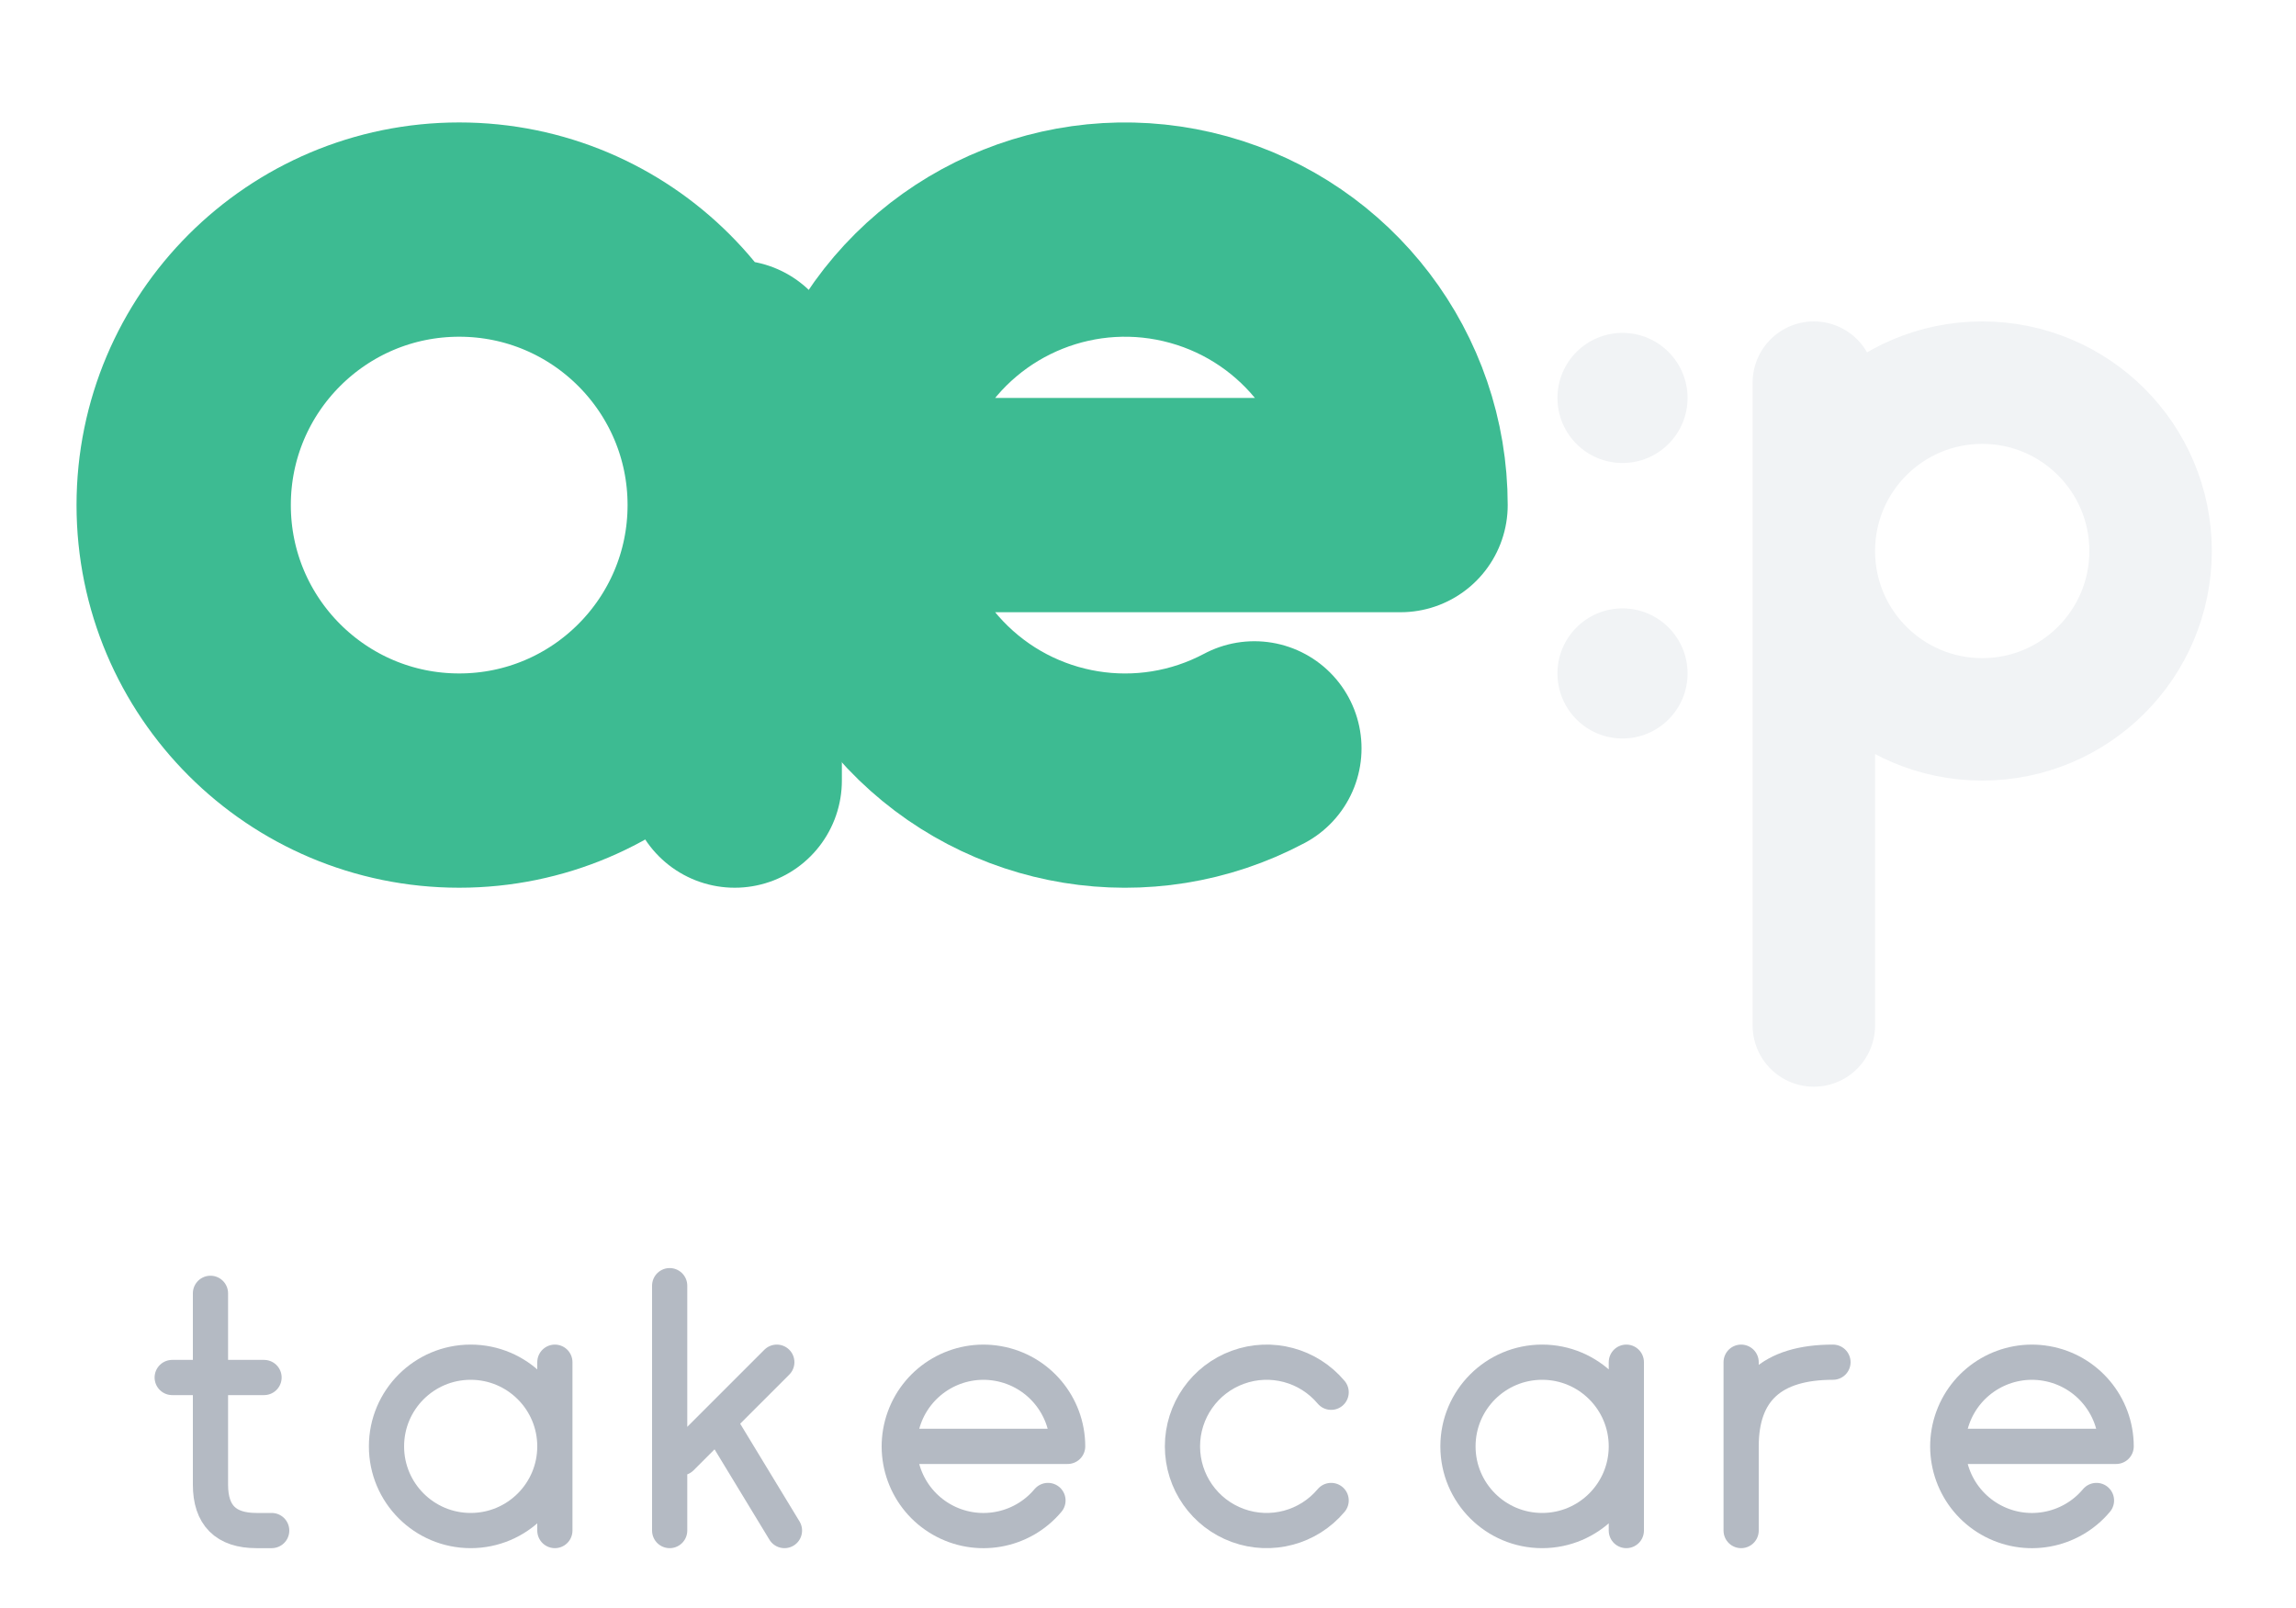
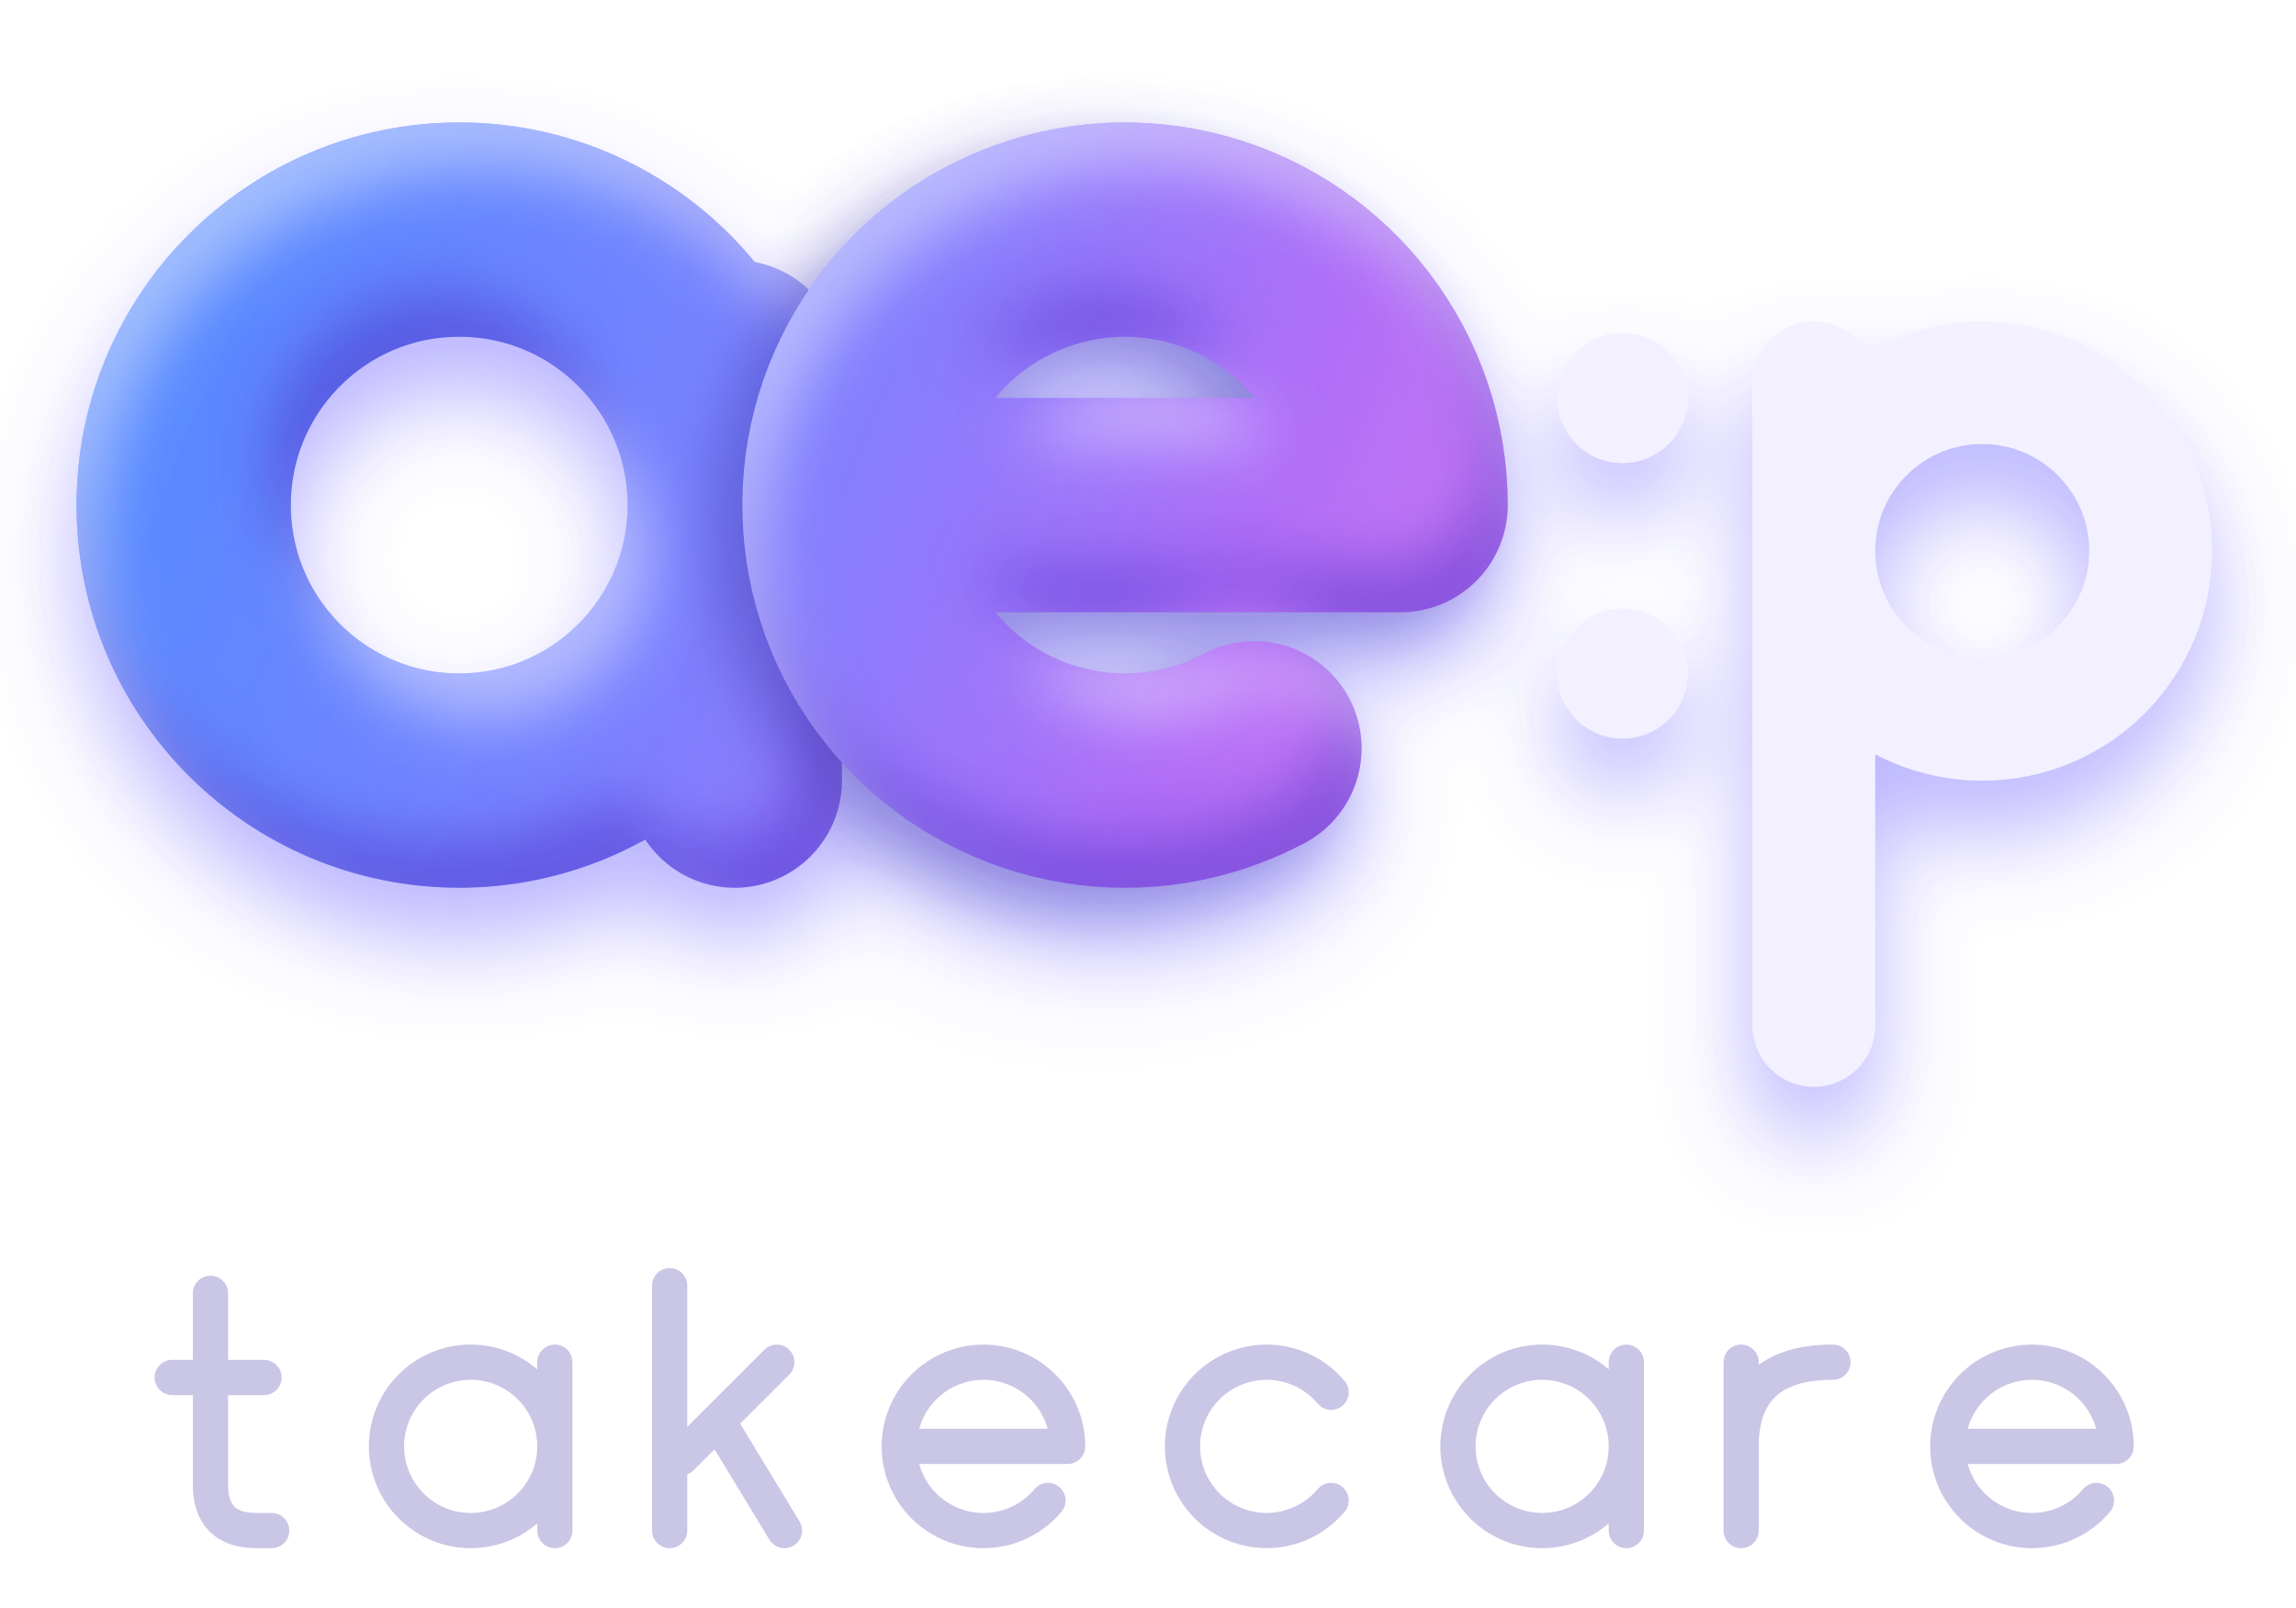
<svg xmlns="http://www.w3.org/2000/svg" viewBox="0 -6 300 210">
-   <g fill="none" stroke="#3DBB92" stroke-width="28" stroke-linecap="round" stroke-linejoin="round">
-     <path d="M24 60a36 36 0 1 0 72 0a36 36 0 1 0 -72 0M96 42V96" />
-     <path d="M111 60H183A36 36 0 1 0 163.9 91.79" />
+   <defs>
+     <linearGradient id="grad" gradientUnits="userSpaceOnUse" x1="10" y1="20" x2="197" y2="100">
+       <stop offset="0" stop-color="#4E8BFF" />
+       <stop offset=".45" stop-color="#7A82FF" />
+       <stop offset=".78" stop-color="#B06EF8" />
+       <stop offset="1" stop-color="#D47CF2" />
+     </linearGradient>
+     <filter id="puff" filterUnits="userSpaceOnUse" x="-40" y="-40" width="400" height="240" color-interpolation-filters="sRGB">
+       <feGaussianBlur in="SourceAlpha" stdDeviation="4" result="b" />
+       <feOffset in="b" dx="-3" dy="-6" result="o1" />
+       <feComposite in="SourceAlpha" in2="o1" operator="out" result="rimBR" />
+       <feFlood flood-color="#4B2FC9" flood-opacity="0.5" />
+       <feComposite in2="rimBR" operator="in" result="shade" />
+       <feOffset in="b" dx="3" dy="6" result="o2" />
+       <feComposite in="SourceAlpha" in2="o2" operator="out" result="rimTL" />
+       <feFlood flood-color="#FFFFFF" flood-opacity="0.45" />
+       <feComposite in2="rimTL" operator="in" result="hi" />
+       <feMerge>
+         <feMergeNode in="SourceGraphic" />
+         <feMergeNode in="shade" />
+         <feMergeNode in="hi" />
+       </feMerge>
+     </filter>
+     <filter id="overlap" filterUnits="userSpaceOnUse" x="-40" y="-40" width="400" height="240" color-interpolation-filters="sRGB">
+       <feGaussianBlur in="SourceAlpha" stdDeviation="4" />
+       <feOffset dx="-4" dy="3" result="s" />
+       <feFlood flood-color="#2E2394" flood-opacity=".35" />
+       <feComposite in2="s" operator="in" />
+       <feMerge>
+         <feMergeNode />
+         <feMergeNode in="SourceGraphic" />
+       </feMerge>
+     </filter>
+     <filter id="drop" filterUnits="userSpaceOnUse" x="-40" y="-40" width="400" height="240" color-interpolation-filters="sRGB">
+       <feDropShadow dx="0" dy="7" stdDeviation="6" flood-color="#6A5CFF" flood-opacity="0.45" />
+     </filter>
+   </defs>
+   <g filter="url(#drop)">
+     <g fill="none" stroke="url(#grad)" stroke-width="28" stroke-linecap="round" stroke-linejoin="round">
+       <path d="M24 60a36 36 0 1 0 72 0a36 36 0 1 0 -72 0M96 42V96" filter="url(#puff)" />
+       <g filter="url(#overlap)">
+         <path d="M111 60H183A36 36 0 1 0 163.9 91.79" filter="url(#puff)" />
+       </g>
+     </g>
+     <g fill="#F3F1FF">
+       <circle cx="212" cy="46" r="8.5" />
+       <circle cx="212" cy="82" r="8.5" />
+     </g>
+     <path d="M237 66a22 22 0 1 0 44 0a22 22 0 1 0 -44 0M237 44V128" fill="none" stroke="#F3F1FF" stroke-width="16" stroke-linecap="round" />
  </g>
-   <g fill="#F1F3F5">
-     <circle cx="212" cy="46" r="8.5" />
-     <circle cx="212" cy="82" r="8.5" />
-   </g>
-   <path d="M237 66a22 22 0 1 0 44 0a22 22 0 1 0 -44 0M237 44V128" fill="none" stroke="#F1F3F5" stroke-width="16" stroke-linecap="round" />
  <g transform="translate(22.5 172)">
-     <g fill="none" stroke="#B4BAC3" stroke-width="4.6" stroke-linecap="round" stroke-linejoin="round">
+     <g fill="none" stroke="#C9C6E6" stroke-width="4.6" stroke-linecap="round" stroke-linejoin="round">
      <path transform="translate(0 0)" d="M5 -9V16Q5 22 11 22H13M0 2H12" />
      <path transform="translate(28 0)" d="M0 11a11 11 0 1 0 22 0a11 11 0 1 0 -22 0M22 0V22" />
      <path transform="translate(65 0)" d="M0 -10V22M14 0L1.5 12.5M6.5 8L15 22" />
      <path transform="translate(95 0)" d="M0 11H22A11 11 0 1 0 19.43 18.07" />
      <path transform="translate(132 0)" d="M19.43 3.93A11 11 0 1 0 19.43 18.07" />
      <path transform="translate(168 0)" d="M0 11a11 11 0 1 0 22 0a11 11 0 1 0 -22 0M22 0V22" />
      <path transform="translate(205 0)" d="M0 0V22M0 11Q0 0 12 0" />
      <path transform="translate(232 0)" d="M0 11H22A11 11 0 1 0 19.43 18.07" />
    </g>
  </g>
</svg>
